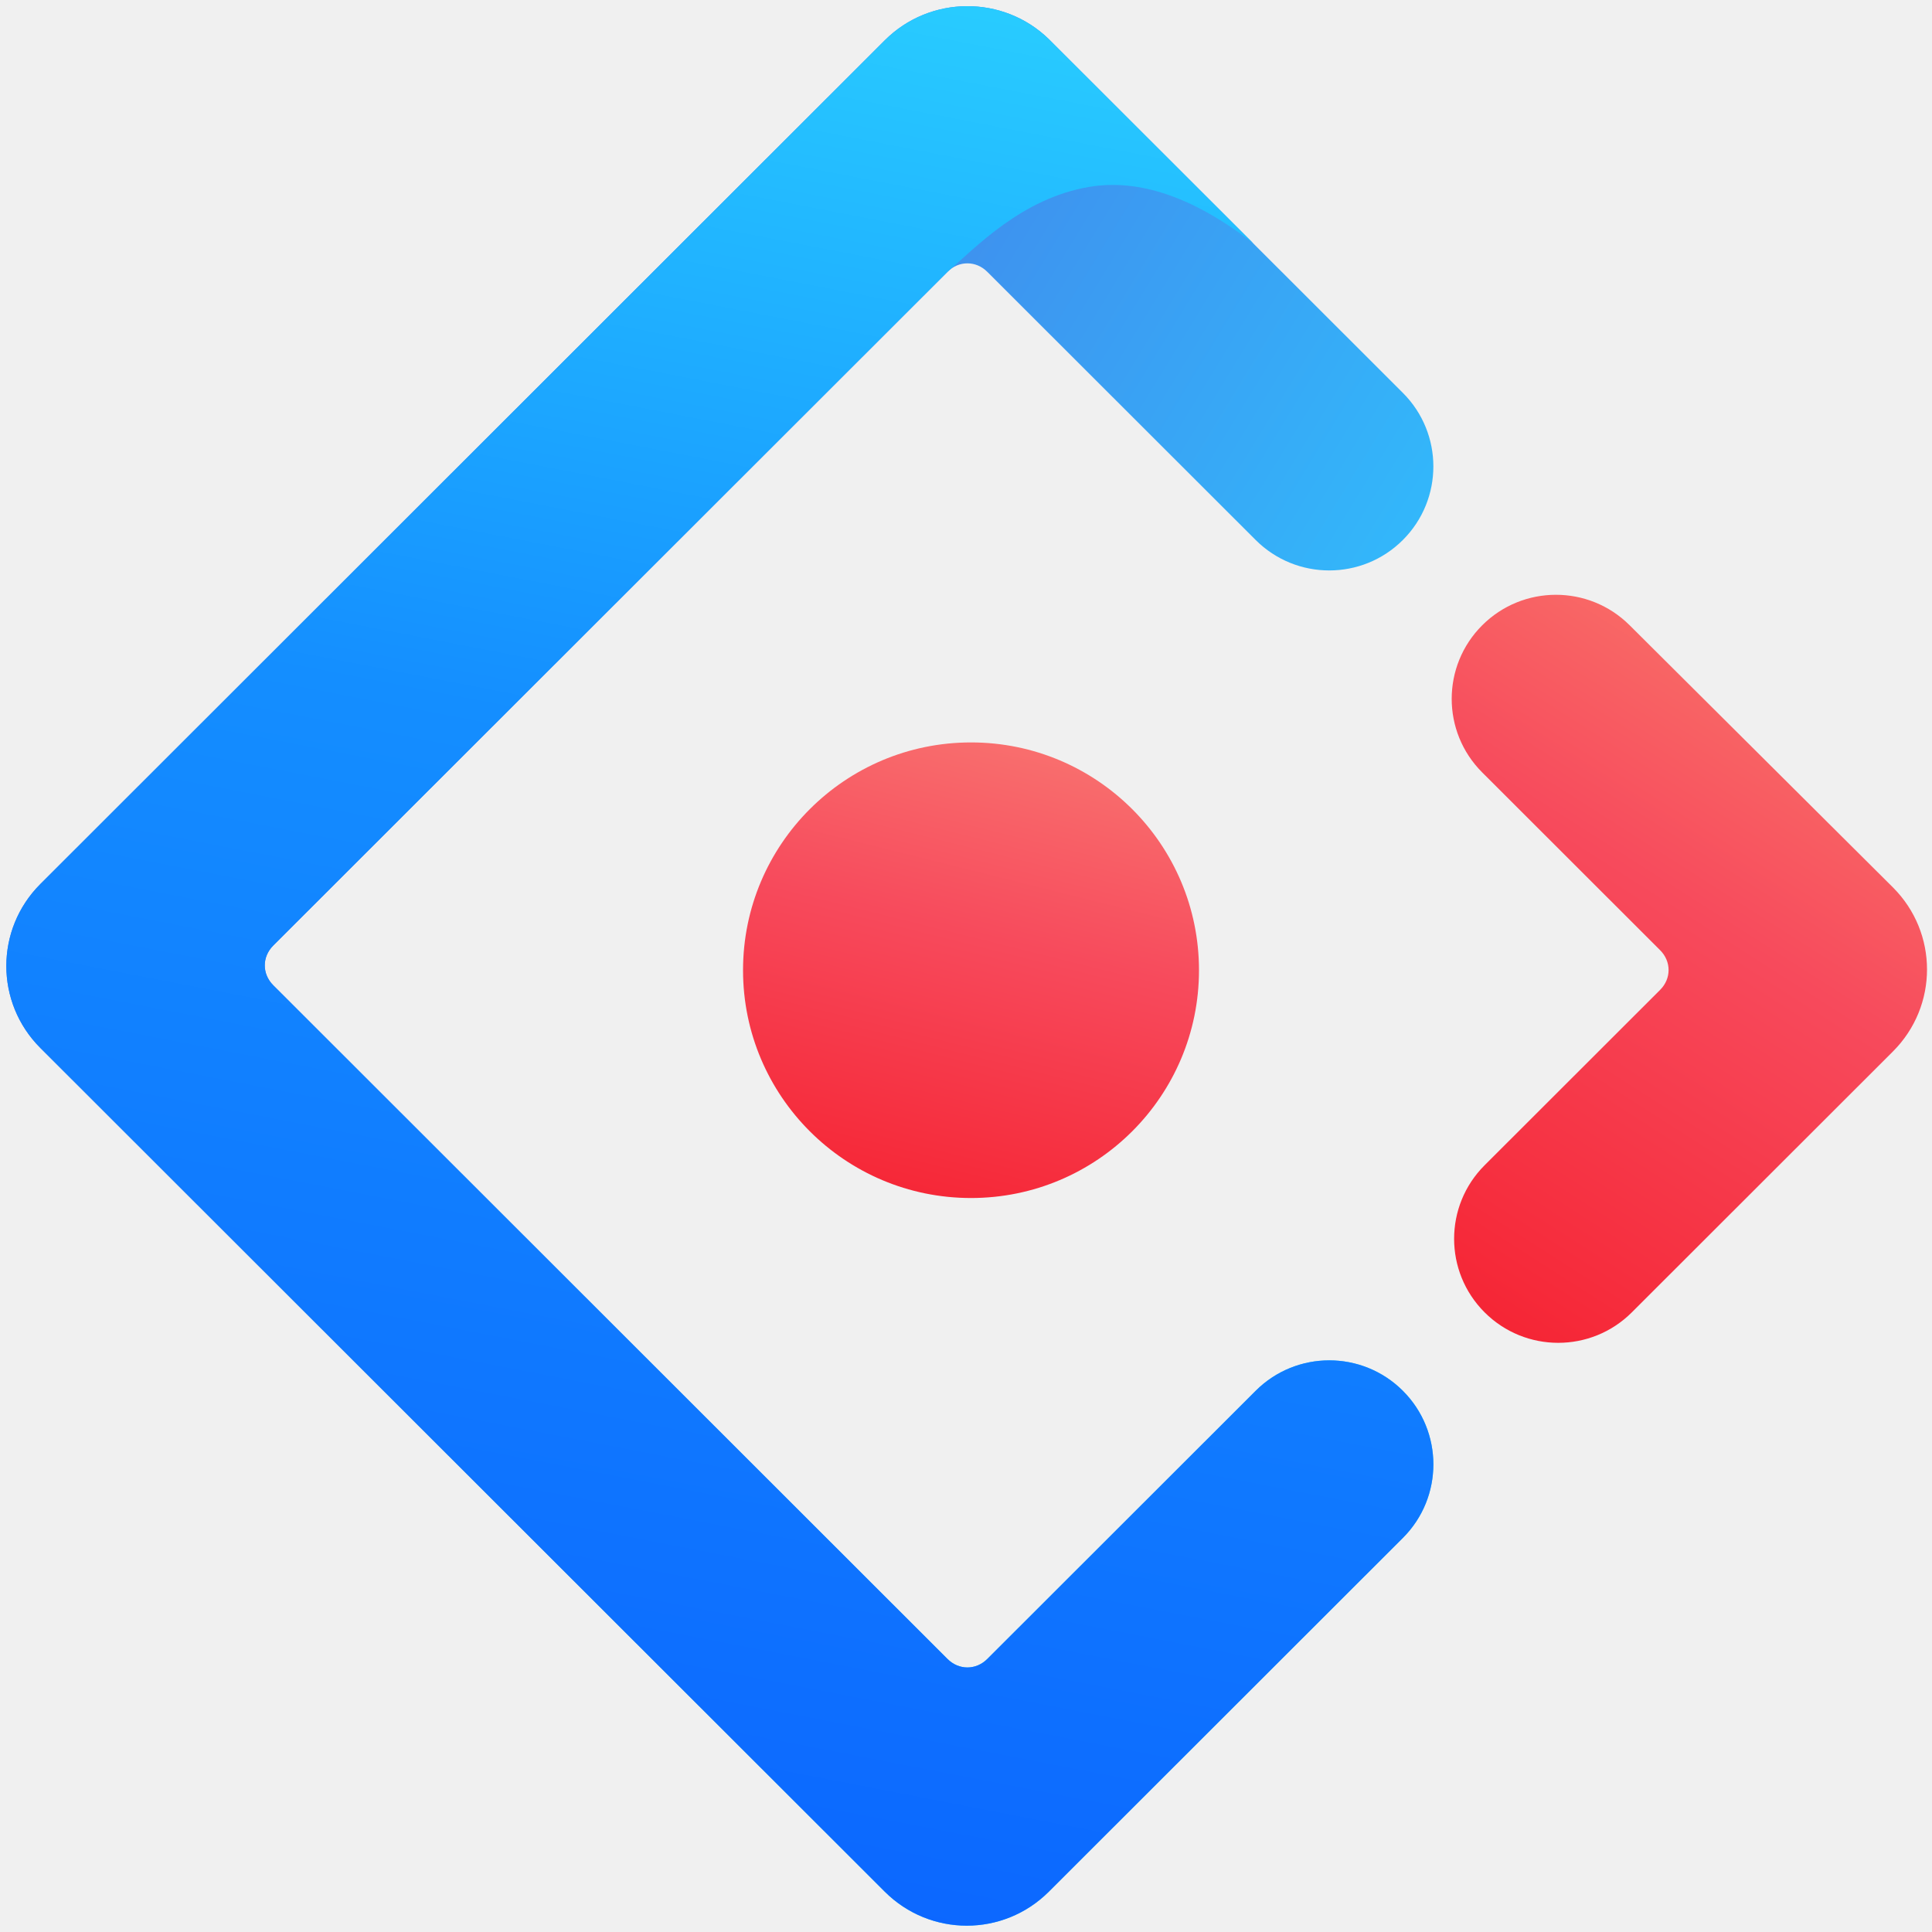
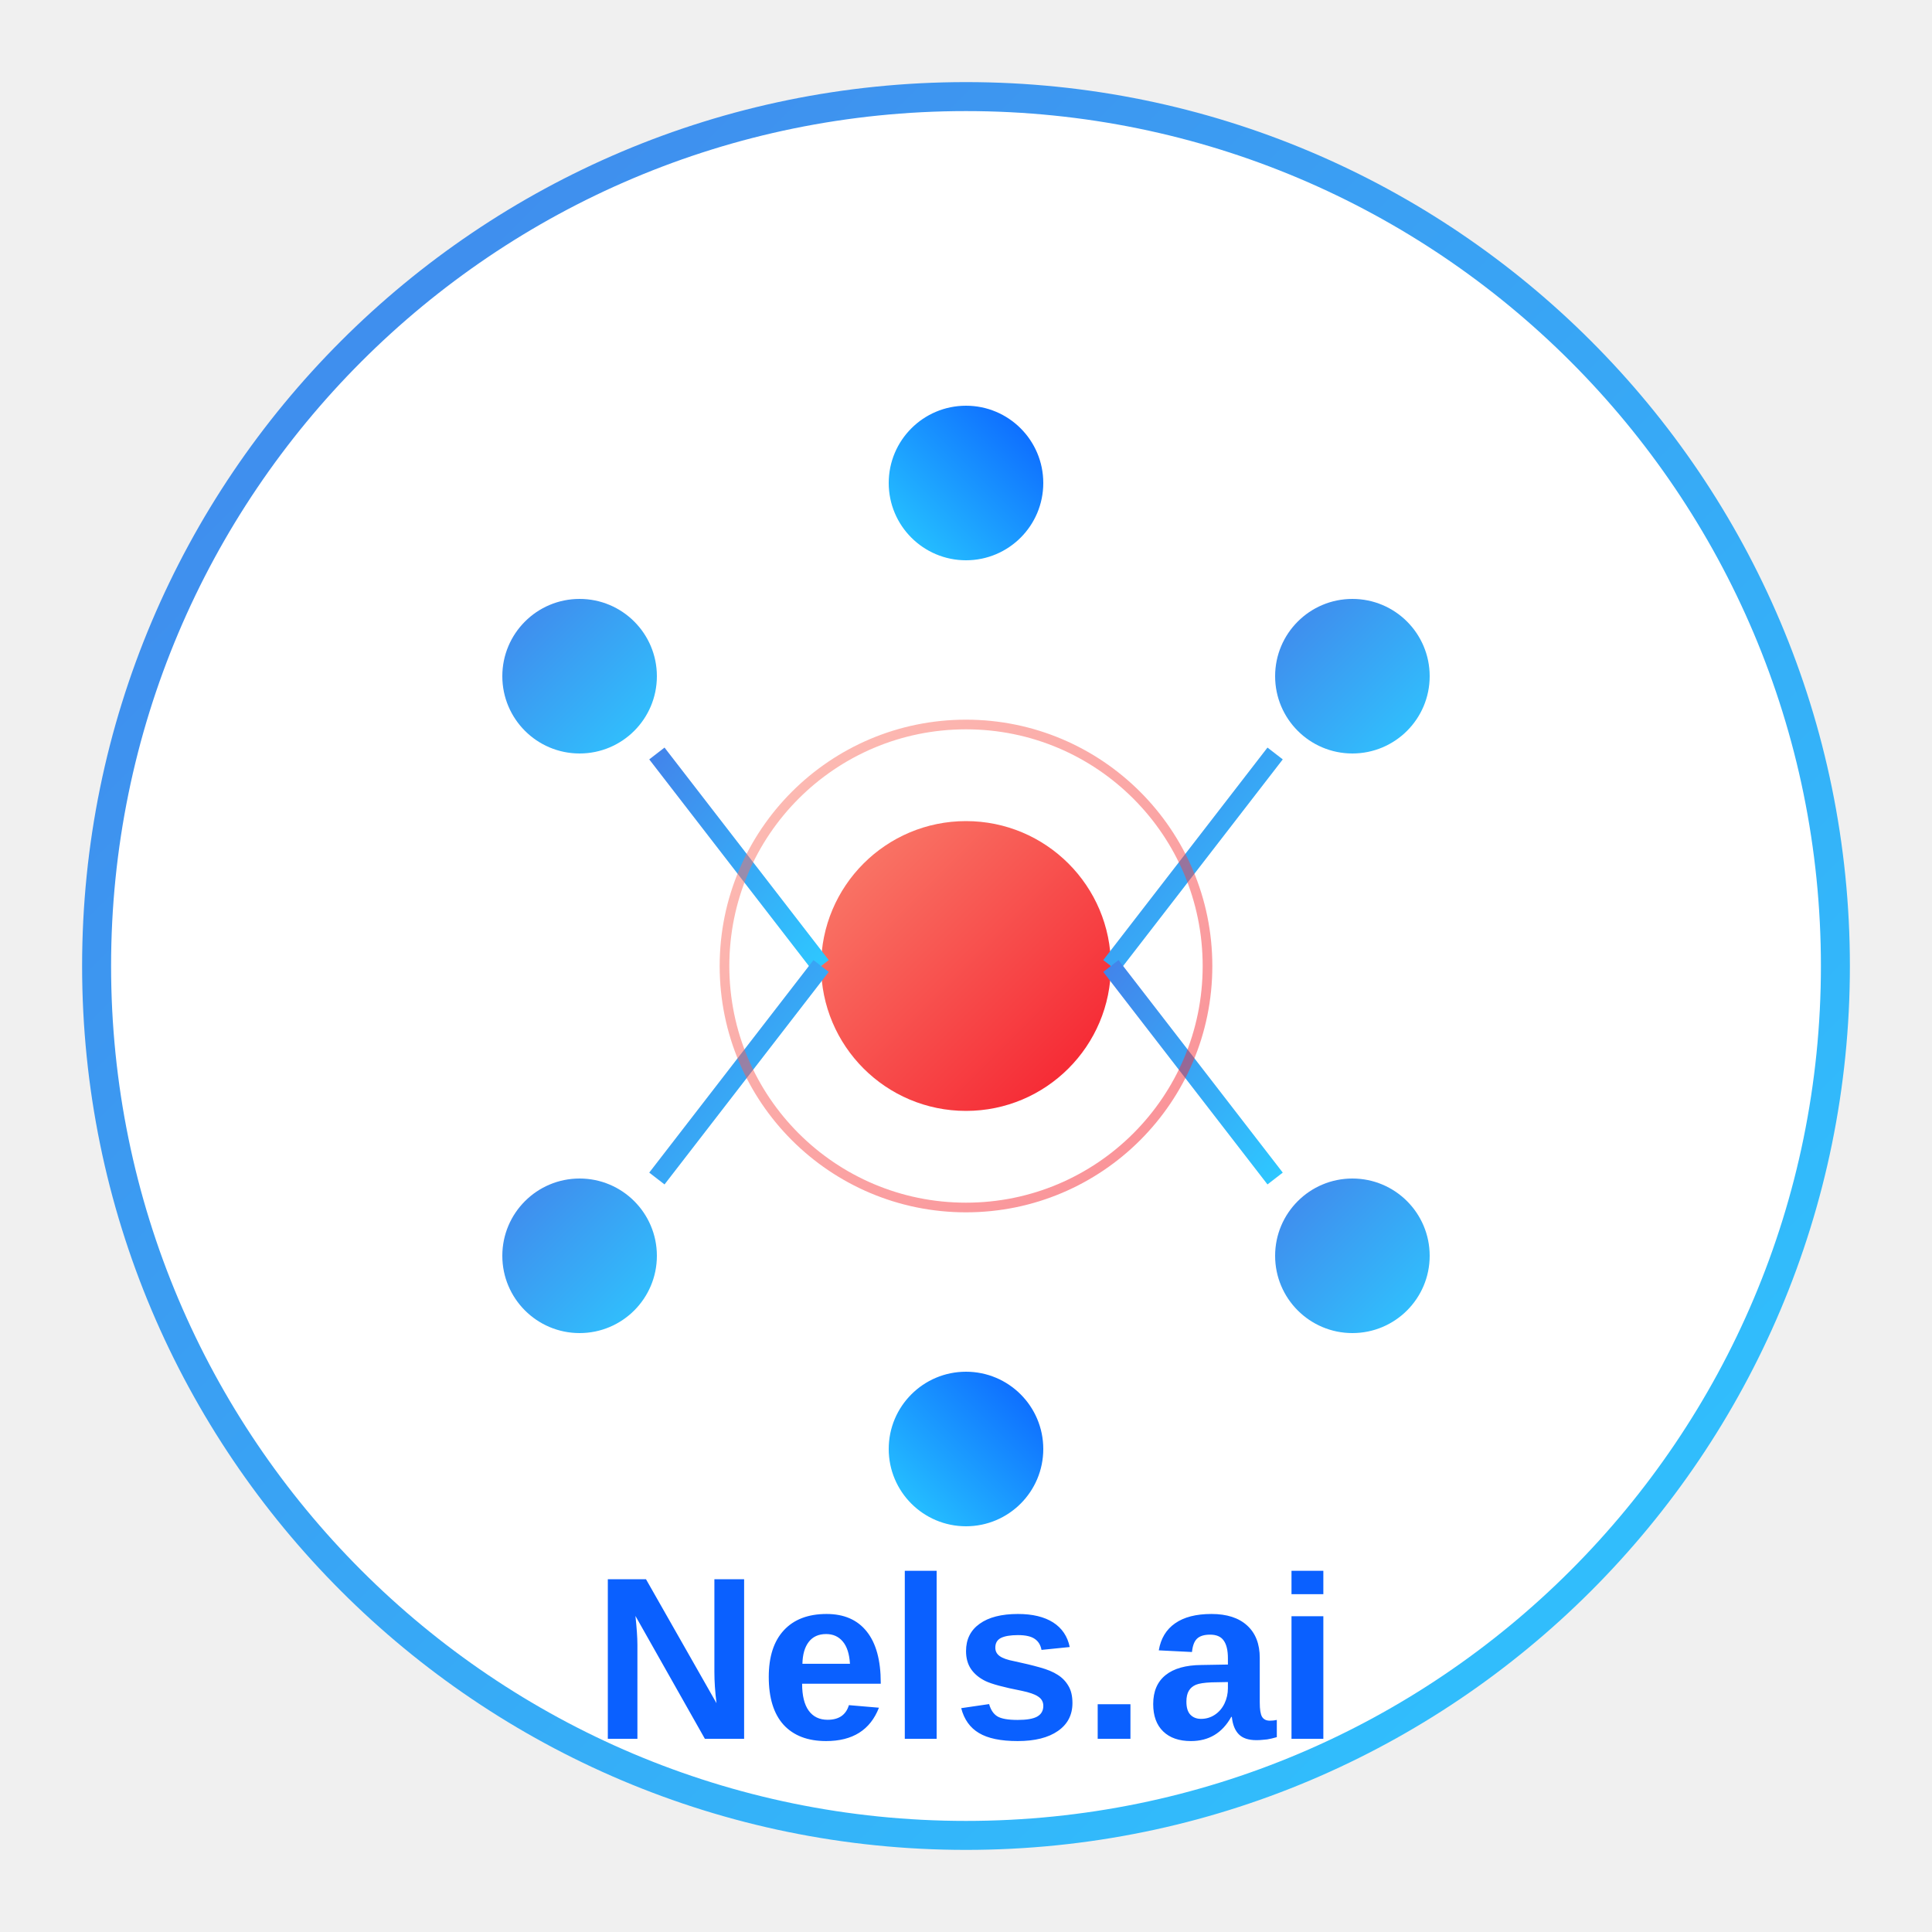
- <svg xmlns="http://www.w3.org/2000/svg" width="200" height="200" version="1.1" viewBox="0 0 200 200">
+ <svg xmlns="http://www.w3.org/2000/svg" width="200" height="200" viewBox="0 0 200 200">
  <defs>
-     <linearGradient id="linearGradient-1" x1="62.102%" x2="108.197%" y1="0%" y2="37.864%">
+     <linearGradient id="primary-gradient" x1="0%" y1="0%" x2="100%" y2="100%">
      <stop offset="0%" stop-color="#4285EB" />
      <stop offset="100%" stop-color="#2EC7FF" />
    </linearGradient>
-     <linearGradient id="linearGradient-2" x1="69.644%" x2="54.043%" y1="0%" y2="108.457%">
+     <linearGradient id="secondary-gradient" x1="0%" y1="100%" x2="100%" y2="0%">
      <stop offset="0%" stop-color="#29CDFF" />
-       <stop offset="37.86%" stop-color="#148EFF" />
      <stop offset="100%" stop-color="#0A60FF" />
    </linearGradient>
-     <linearGradient id="linearGradient-3" x1="69.691%" x2="16.723%" y1="-12.974%" y2="117.391%">
+     <linearGradient id="accent-gradient" x1="0%" y1="0%" x2="100%" y2="100%">
      <stop offset="0%" stop-color="#FA816E" />
-       <stop offset="41.473%" stop-color="#F74A5C" />
-       <stop offset="100%" stop-color="#F51D2C" />
-     </linearGradient>
-     <linearGradient id="linearGradient-4" x1="68.128%" x2="30.44%" y1="-35.691%" y2="114.943%">
-       <stop offset="0%" stop-color="#FA8E7D" />
-       <stop offset="51.264%" stop-color="#F74A5C" />
      <stop offset="100%" stop-color="#F51D2C" />
    </linearGradient>
  </defs>
-   <g id="Page-1" fill="none" fill-rule="evenodd" stroke="none" stroke-width="1">
-     <g id="logo" transform="translate(-20, -20)">
-       <g id="Group-28-Copy-5" transform="translate(20, 20)">
-         <g id="Group-27-Copy-3">
-           <g id="Group-25" fill-rule="nonzero">
-             <g id="2">
-               <path id="Shape" fill="url(#linearGradient-1)" d="M91.588,4.177 L4.18,91.513 C-0.519,96.208 -0.519,103.792 4.18,108.487 L91.588,195.823 C96.287,200.519 103.877,200.519 108.577,195.823 L145.225,159.205 C149.434,155 149.434,148.182 145.225,143.977 C141.017,139.772 134.194,139.772 129.985,143.977 L102.202,171.737 C101.032,172.906 99.257,172.906 98.088,171.737 L28.286,101.993 C27.116,100.824 27.116,99.051 28.286,97.882 L98.088,28.138 C99.257,26.969 101.032,26.969 102.202,28.138 L129.985,55.898 C134.194,60.103 141.017,60.103 145.225,55.898 C149.434,51.693 149.434,44.876 145.225,40.671 L108.581,4.056 C103.862,-0.538 96.269,-0.501 91.588,4.177 Z" />
-               <path id="Shape" fill="url(#linearGradient-2)" d="M91.588,4.177 L4.18,91.513 C-0.519,96.208 -0.519,103.792 4.18,108.487 L91.588,195.823 C96.287,200.519 103.877,200.519 108.577,195.823 L145.225,159.205 C149.434,155 149.434,148.182 145.225,143.977 C141.017,139.772 134.194,139.772 129.985,143.977 L102.202,171.737 C101.032,172.906 99.257,172.906 98.088,171.737 L28.286,101.993 C27.116,100.824 27.116,99.051 28.286,97.882 L98.088,28.138 C101,25.627 105.752,20.542 112.73,19.352 C117.916,18.469 123.585,20.414 129.739,25.189 C125.625,21.078 118.572,14.034 108.581,4.056 C103.862,-0.538 96.269,-0.501 91.588,4.177 Z" />
-             </g>
-             <path id="Shape" fill="url(#linearGradient-3)" d="M153.686,135.855 C157.894,140.06 164.717,140.06 168.926,135.855 L195.96,108.843 C200.659,104.147 200.659,96.564 195.961,91.869 L168.691,64.718 C164.472,60.518 157.647,60.524 153.436,64.732 C149.227,68.937 149.227,75.754 153.436,79.959 L171.854,98.362 C173.024,99.531 173.024,101.305 171.854,102.473 L153.686,120.627 C149.477,124.832 149.477,131.65 153.686,135.855 Z" />
-           </g>
-           <ellipse id="Combined-Shape" cx="100.519" cy="100.437" fill="url(#linearGradient-4)" rx="23.6" ry="23.581" />
-         </g>
-       </g>
-     </g>
+   <circle cx="100" cy="100" r="90" fill="#FFFFFF" stroke="url(#primary-gradient)" stroke-width="3" />
+   <g id="neural-network">
+     <circle cx="100" cy="100" r="15" fill="url(#accent-gradient)" />
+     <circle cx="60" cy="70" r="8" fill="url(#primary-gradient)" />
+     <circle cx="140" cy="70" r="8" fill="url(#primary-gradient)" />
+     <circle cx="60" cy="130" r="8" fill="url(#primary-gradient)" />
+     <circle cx="140" cy="130" r="8" fill="url(#primary-gradient)" />
+     <circle cx="100" cy="50" r="8" fill="url(#secondary-gradient)" />
+     <circle cx="100" cy="150" r="8" fill="url(#secondary-gradient)" />
+     <line x1="100" y1="85" x2="100" y2="58" stroke="url(#secondary-gradient)" stroke-width="2" />
+     <line x1="100" y1="115" x2="100" y2="142" stroke="url(#secondary-gradient)" stroke-width="2" />
+     <line x1="85" y1="100" x2="68" y2="78" stroke="url(#primary-gradient)" stroke-width="2" />
+     <line x1="115" y1="100" x2="132" y2="78" stroke="url(#primary-gradient)" stroke-width="2" />
+     <line x1="85" y1="100" x2="68" y2="122" stroke="url(#primary-gradient)" stroke-width="2" />
+     <line x1="115" y1="100" x2="132" y2="122" stroke="url(#primary-gradient)" stroke-width="2" />
  </g>
+   <g id="text" transform="translate(100, 180)" text-anchor="middle">
+     <text font-family="Arial, sans-serif" font-weight="bold" font-size="24" fill="#0A60FF">Nels.ai</text>
+   </g>
+   <circle cx="100" cy="100" r="25" fill="none" stroke="url(#accent-gradient)" stroke-width="1" opacity="0.5">
+     <animate attributeName="r" values="25;40;25" dur="3s" repeatCount="indefinite" />
+     <animate attributeName="opacity" values="0.5;0;0.5" dur="3s" repeatCount="indefinite" />
+   </circle>
</svg>
